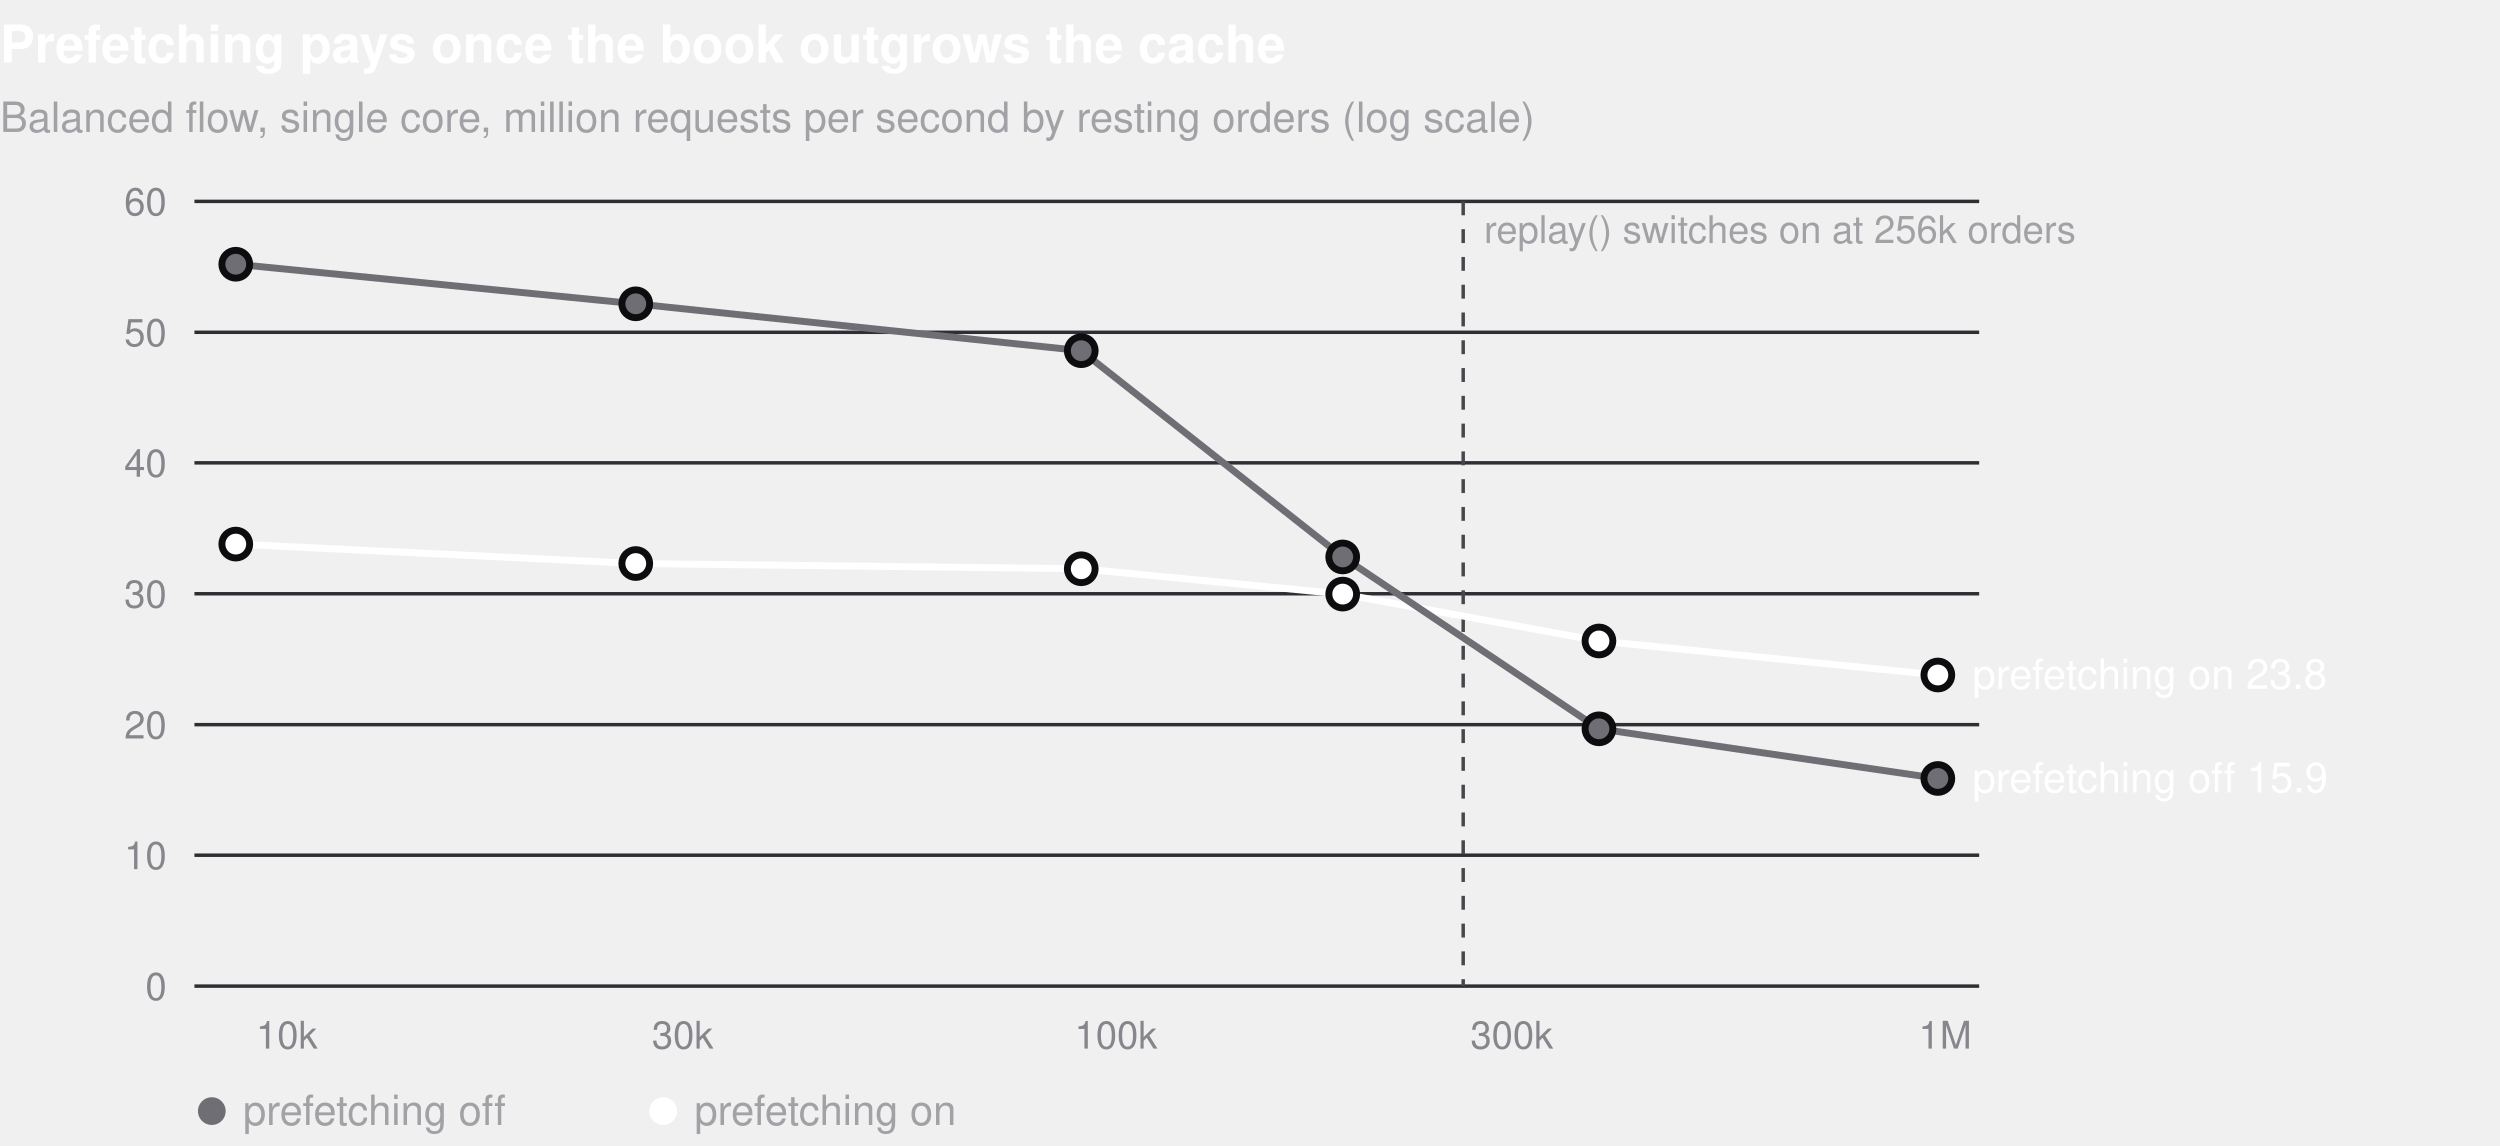
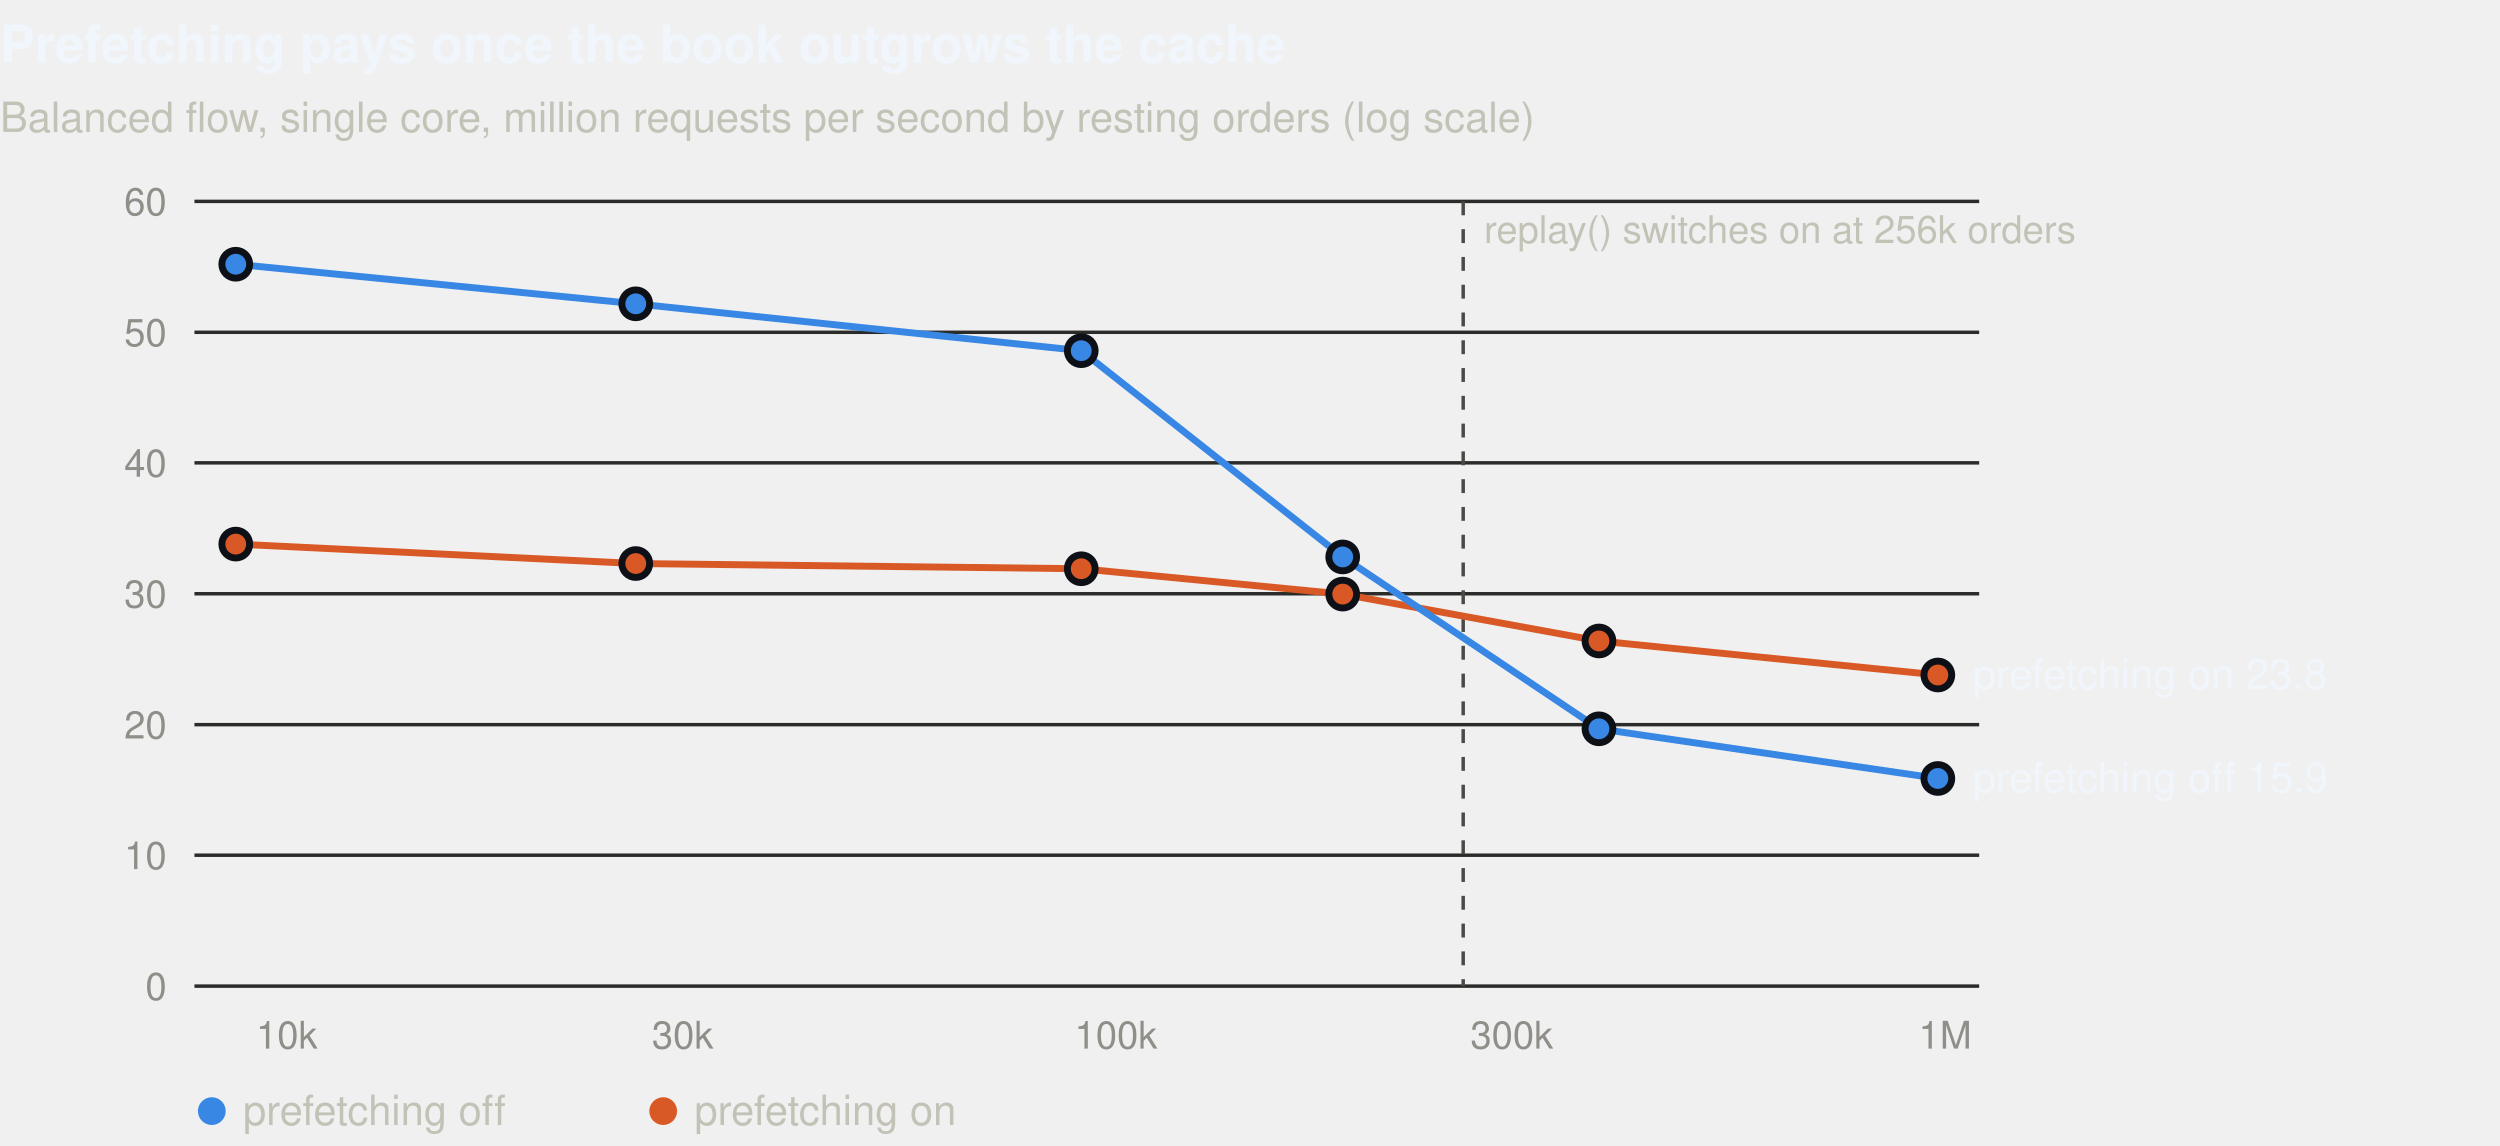
<svg xmlns="http://www.w3.org/2000/svg" width="720" height="330" viewBox="0 0 720 330" role="img" font-family="-apple-system, BlinkMacSystemFont, 'Segoe UI', Helvetica, Arial, sans-serif">
-   <text x="0.0" y="18.0" fill="#ffffff" font-size="15" text-anchor="start" font-weight="600">Prefetching pays once the book outgrows the cache</text>
-   <text x="0.0" y="38.0" fill="#a1a1a6" font-size="12" text-anchor="start" font-weight="normal">Balanced flow, single core, million requests per second by resting orders (log scale)</text>
-   <line x1="56" y1="284.0" x2="570" y2="284.0" stroke="#2e2e33" />
-   <text x="48.0" y="288.0" fill="#86868c" font-size="11" text-anchor="end" font-weight="normal">0</text>
-   <line x1="56" y1="246.3" x2="570" y2="246.3" stroke="#2e2e33" />
-   <text x="48.0" y="250.3" fill="#86868c" font-size="11" text-anchor="end" font-weight="normal">10</text>
-   <line x1="56" y1="208.7" x2="570" y2="208.7" stroke="#2e2e33" />
-   <text x="48.0" y="212.7" fill="#86868c" font-size="11" text-anchor="end" font-weight="normal">20</text>
-   <line x1="56" y1="171.0" x2="570" y2="171.0" stroke="#2e2e33" />
-   <text x="48.0" y="175.0" fill="#86868c" font-size="11" text-anchor="end" font-weight="normal">30</text>
-   <line x1="56" y1="133.3" x2="570" y2="133.3" stroke="#2e2e33" />
-   <text x="48.0" y="137.3" fill="#86868c" font-size="11" text-anchor="end" font-weight="normal">40</text>
-   <line x1="56" y1="95.7" x2="570" y2="95.7" stroke="#2e2e33" />
-   <text x="48.0" y="99.7" fill="#86868c" font-size="11" text-anchor="end" font-weight="normal">50</text>
-   <line x1="56" y1="58.0" x2="570" y2="58.0" stroke="#2e2e33" />
-   <text x="48.0" y="62.0" fill="#86868c" font-size="11" text-anchor="end" font-weight="normal">60</text>
-   <text x="82.6" y="302.0" fill="#86868c" font-size="11" text-anchor="middle" font-weight="normal">10k</text>
-   <text x="196.6" y="302.0" fill="#86868c" font-size="11" text-anchor="middle" font-weight="normal">30k</text>
-   <text x="321.4" y="302.0" fill="#86868c" font-size="11" text-anchor="middle" font-weight="normal">100k</text>
-   <text x="435.4" y="302.0" fill="#86868c" font-size="11" text-anchor="middle" font-weight="normal">300k</text>
-   <text x="560.2" y="302.0" fill="#86868c" font-size="11" text-anchor="middle" font-weight="normal">1M</text>
-   <line x1="421.4" y1="58" x2="421.4" y2="284" stroke="#46464c" stroke-dasharray="4 4" />
-   <text x="427.4" y="70.0" fill="#a1a1a6" font-size="11" text-anchor="start" font-weight="normal">replay() switches on at 256k orders</text>
-   <path d="M67.9,156.7 L183.1,162.3 L311.4,163.8 L386.7,171.1 L460.5,184.6 L558.1,194.4" fill="none" stroke="#ffffff" stroke-width="2" stroke-linejoin="round" />
-   <circle cx="67.9" cy="156.7" r="4" fill="#ffffff" stroke="#0d0d0f" stroke-width="2" />
-   <circle cx="183.1" cy="162.3" r="4" fill="#ffffff" stroke="#0d0d0f" stroke-width="2" />
-   <circle cx="311.4" cy="163.8" r="4" fill="#ffffff" stroke="#0d0d0f" stroke-width="2" />
-   <circle cx="386.7" cy="171.1" r="4" fill="#ffffff" stroke="#0d0d0f" stroke-width="2" />
-   <circle cx="460.5" cy="184.6" r="4" fill="#ffffff" stroke="#0d0d0f" stroke-width="2" />
-   <circle cx="558.1" cy="194.4" r="4" fill="#ffffff" stroke="#0d0d0f" stroke-width="2" />
-   <text x="568.1" y="198.4" fill="#ffffff" font-size="12" text-anchor="start" font-weight="normal">prefetching on 23.8</text>
-   <path d="M67.9,76.1 L183.1,87.5 L311.4,101.0 L386.7,160.4 L460.5,209.9 L558.1,224.2" fill="none" stroke="#6e6e74" stroke-width="2" stroke-linejoin="round" />
-   <circle cx="67.9" cy="76.1" r="4" fill="#6e6e74" stroke="#0d0d0f" stroke-width="2" />
-   <circle cx="183.1" cy="87.5" r="4" fill="#6e6e74" stroke="#0d0d0f" stroke-width="2" />
-   <circle cx="311.4" cy="101.0" r="4" fill="#6e6e74" stroke="#0d0d0f" stroke-width="2" />
-   <circle cx="386.7" cy="160.4" r="4" fill="#6e6e74" stroke="#0d0d0f" stroke-width="2" />
-   <circle cx="460.5" cy="209.9" r="4" fill="#6e6e74" stroke="#0d0d0f" stroke-width="2" />
-   <circle cx="558.1" cy="224.2" r="4" fill="#6e6e74" stroke="#0d0d0f" stroke-width="2" />
-   <text x="568.1" y="228.2" fill="#ffffff" font-size="12" text-anchor="start" font-weight="normal">prefetching off 15.9</text>
-   <circle cx="61" cy="320" r="4" fill="#6e6e74" />
-   <text x="70.0" y="324.0" fill="#a1a1a6" font-size="12" text-anchor="start" font-weight="normal">prefetching off</text>
-   <circle cx="191" cy="320" r="4" fill="#ffffff" />
-   <text x="200.0" y="324.0" fill="#a1a1a6" font-size="12" text-anchor="start" font-weight="normal">prefetching on</text>
+   <text x="0.0" y="18.0" fill="#f0f6fc" font-size="15" text-anchor="start" font-weight="600">Prefetching pays once the book outgrows the cache</text>
+   <text x="0.0" y="38.0" fill="#c3c2b7" font-size="12" text-anchor="start" font-weight="normal">Balanced flow, single core, million requests per second by resting orders (log scale)</text>
+   <line x1="56" y1="284.0" x2="570" y2="284.0" stroke="#2b2b29" />
+   <text x="48.0" y="288.0" fill="#8f8e88" font-size="11" text-anchor="end" font-weight="normal">0</text>
+   <line x1="56" y1="246.3" x2="570" y2="246.3" stroke="#2b2b29" />
+   <text x="48.0" y="250.3" fill="#8f8e88" font-size="11" text-anchor="end" font-weight="normal">10</text>
+   <line x1="56" y1="208.7" x2="570" y2="208.7" stroke="#2b2b29" />
+   <text x="48.0" y="212.7" fill="#8f8e88" font-size="11" text-anchor="end" font-weight="normal">20</text>
+   <line x1="56" y1="171.0" x2="570" y2="171.0" stroke="#2b2b29" />
+   <text x="48.0" y="175.0" fill="#8f8e88" font-size="11" text-anchor="end" font-weight="normal">30</text>
+   <line x1="56" y1="133.3" x2="570" y2="133.3" stroke="#2b2b29" />
+   <text x="48.0" y="137.3" fill="#8f8e88" font-size="11" text-anchor="end" font-weight="normal">40</text>
+   <line x1="56" y1="95.7" x2="570" y2="95.7" stroke="#2b2b29" />
+   <text x="48.0" y="99.7" fill="#8f8e88" font-size="11" text-anchor="end" font-weight="normal">50</text>
+   <line x1="56" y1="58.0" x2="570" y2="58.0" stroke="#2b2b29" />
+   <text x="48.0" y="62.0" fill="#8f8e88" font-size="11" text-anchor="end" font-weight="normal">60</text>
+   <text x="82.6" y="302.0" fill="#8f8e88" font-size="11" text-anchor="middle" font-weight="normal">10k</text>
+   <text x="196.6" y="302.0" fill="#8f8e88" font-size="11" text-anchor="middle" font-weight="normal">30k</text>
+   <text x="321.4" y="302.0" fill="#8f8e88" font-size="11" text-anchor="middle" font-weight="normal">100k</text>
+   <text x="435.4" y="302.0" fill="#8f8e88" font-size="11" text-anchor="middle" font-weight="normal">300k</text>
+   <text x="560.2" y="302.0" fill="#8f8e88" font-size="11" text-anchor="middle" font-weight="normal">1M</text>
+   <line x1="421.4" y1="58" x2="421.4" y2="284" stroke="#4a4945" stroke-dasharray="4 4" />
+   <text x="427.4" y="70.0" fill="#c3c2b7" font-size="11" text-anchor="start" font-weight="normal">replay() switches on at 256k orders</text>
+   <path d="M67.9,156.7 L183.1,162.3 L311.4,163.8 L386.7,171.1 L460.5,184.6 L558.1,194.4" fill="none" stroke="#d95926" stroke-width="2" stroke-linejoin="round" />
+   <circle cx="67.9" cy="156.7" r="4" fill="#d95926" stroke="#0d1117" stroke-width="2" />
+   <circle cx="183.1" cy="162.3" r="4" fill="#d95926" stroke="#0d1117" stroke-width="2" />
+   <circle cx="311.4" cy="163.8" r="4" fill="#d95926" stroke="#0d1117" stroke-width="2" />
+   <circle cx="386.7" cy="171.1" r="4" fill="#d95926" stroke="#0d1117" stroke-width="2" />
+   <circle cx="460.5" cy="184.6" r="4" fill="#d95926" stroke="#0d1117" stroke-width="2" />
+   <circle cx="558.1" cy="194.4" r="4" fill="#d95926" stroke="#0d1117" stroke-width="2" />
+   <text x="568.1" y="198.4" fill="#f0f6fc" font-size="12" text-anchor="start" font-weight="normal">prefetching on 23.8</text>
+   <path d="M67.9,76.1 L183.1,87.5 L311.4,101.0 L386.7,160.4 L460.5,209.9 L558.1,224.2" fill="none" stroke="#3987e5" stroke-width="2" stroke-linejoin="round" />
+   <circle cx="67.9" cy="76.1" r="4" fill="#3987e5" stroke="#0d1117" stroke-width="2" />
+   <circle cx="183.1" cy="87.5" r="4" fill="#3987e5" stroke="#0d1117" stroke-width="2" />
+   <circle cx="311.4" cy="101.0" r="4" fill="#3987e5" stroke="#0d1117" stroke-width="2" />
+   <circle cx="386.7" cy="160.4" r="4" fill="#3987e5" stroke="#0d1117" stroke-width="2" />
+   <circle cx="460.5" cy="209.9" r="4" fill="#3987e5" stroke="#0d1117" stroke-width="2" />
+   <circle cx="558.1" cy="224.2" r="4" fill="#3987e5" stroke="#0d1117" stroke-width="2" />
+   <text x="568.1" y="228.2" fill="#f0f6fc" font-size="12" text-anchor="start" font-weight="normal">prefetching off 15.9</text>
+   <circle cx="61" cy="320" r="4" fill="#3987e5" />
+   <text x="70.0" y="324.0" fill="#c3c2b7" font-size="12" text-anchor="start" font-weight="normal">prefetching off</text>
+   <circle cx="191" cy="320" r="4" fill="#d95926" />
+   <text x="200.0" y="324.0" fill="#c3c2b7" font-size="12" text-anchor="start" font-weight="normal">prefetching on</text>
</svg>
